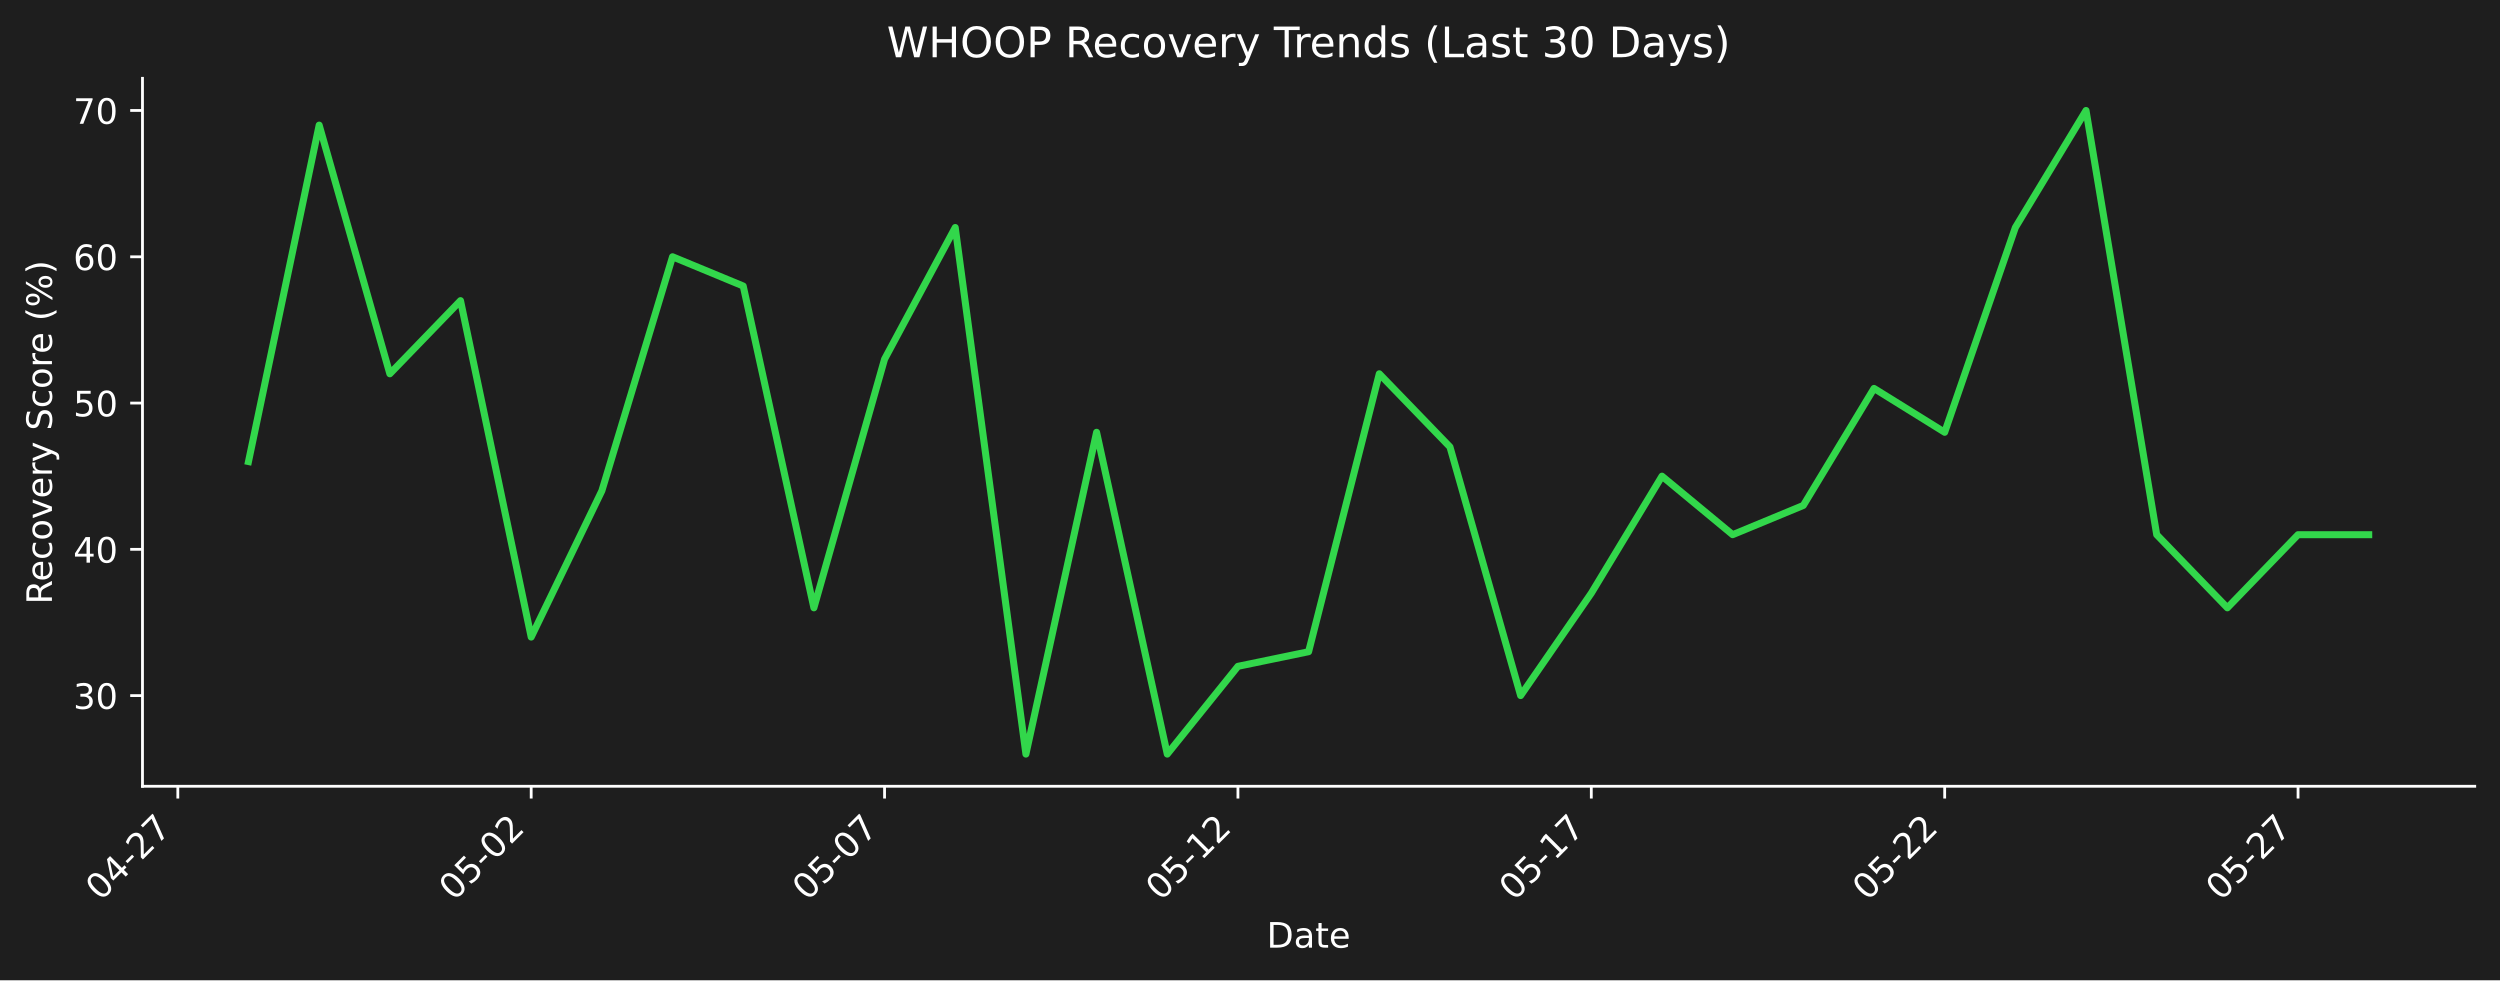
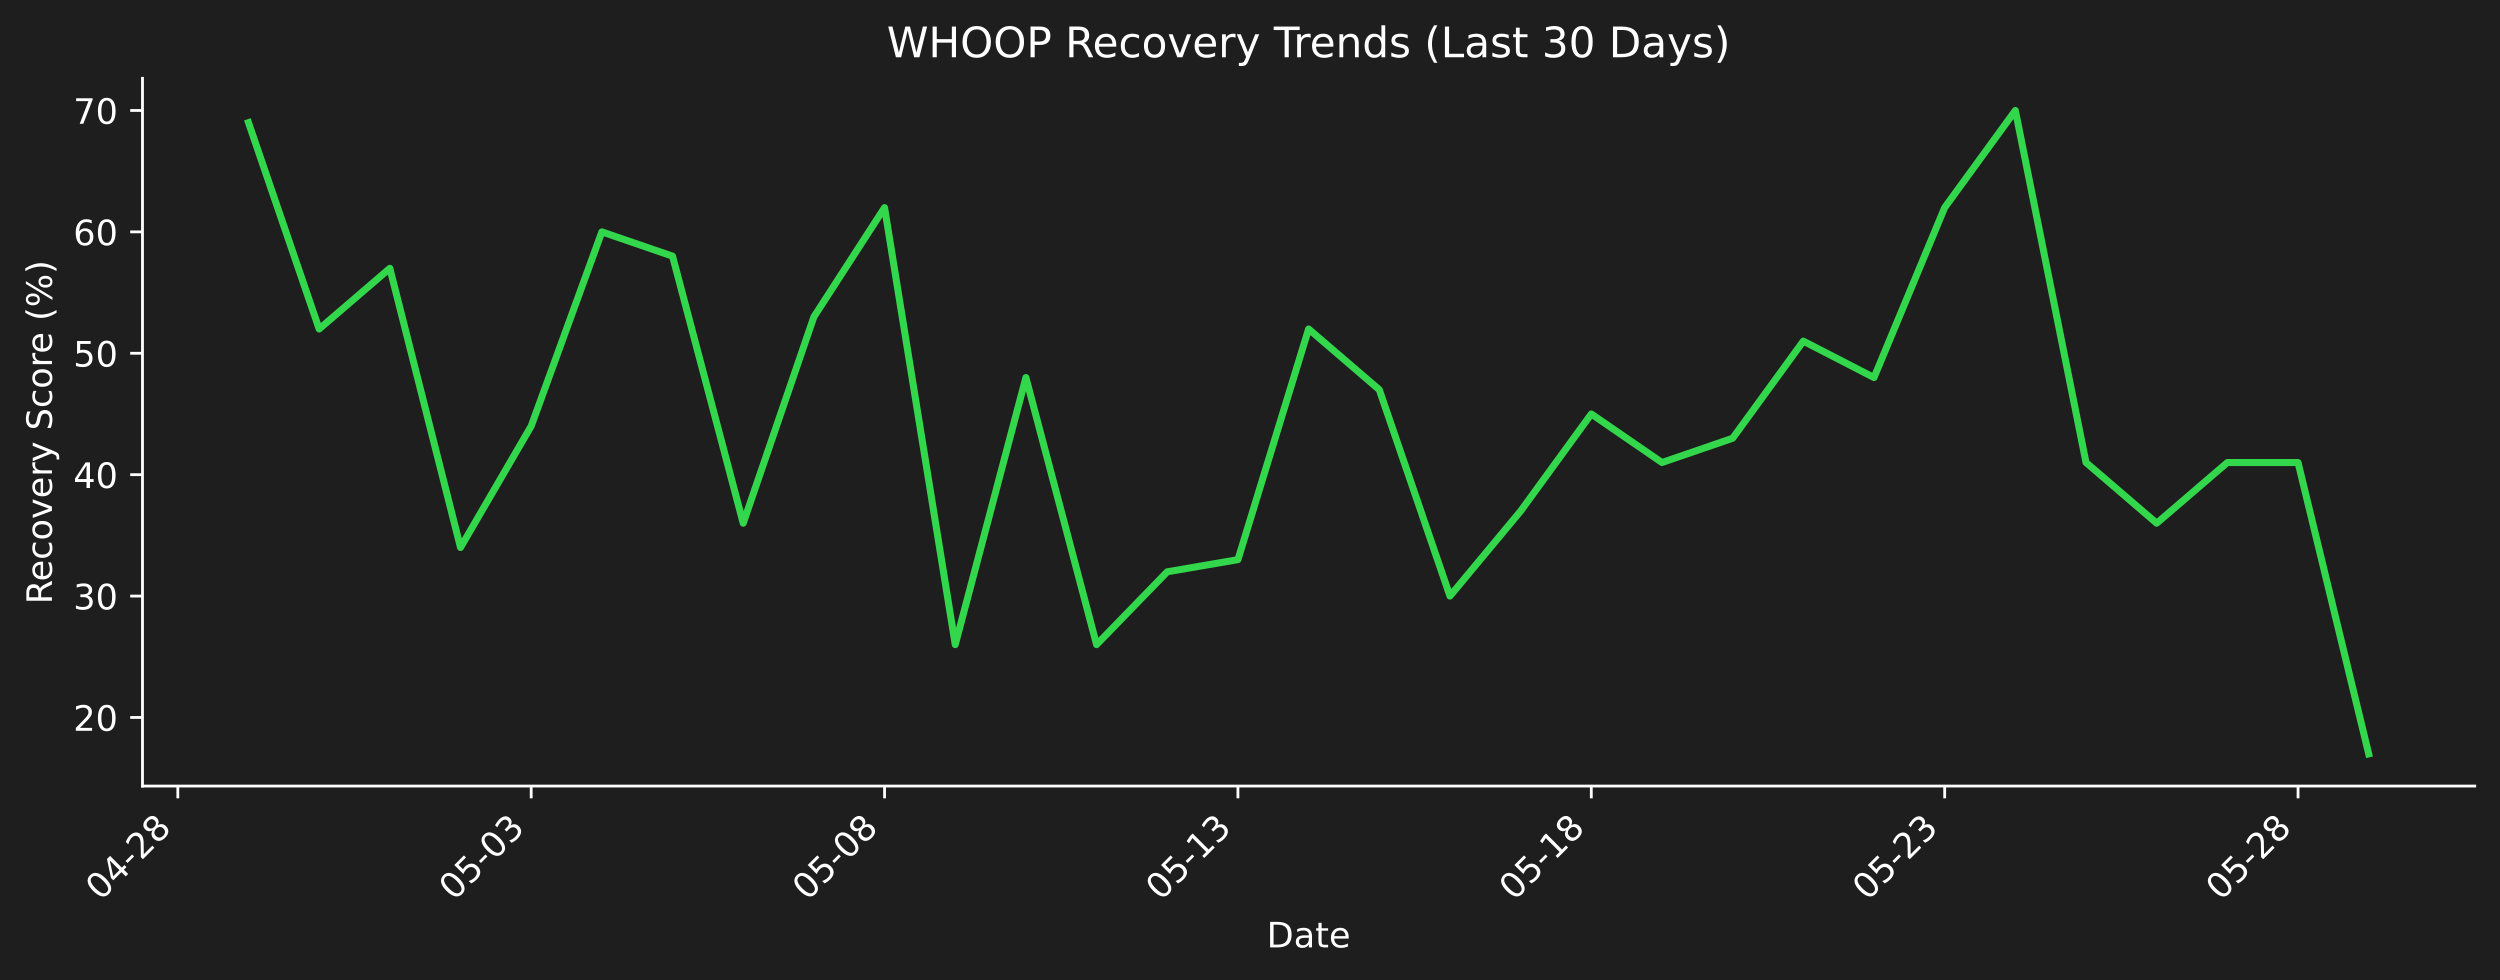
- <svg xmlns="http://www.w3.org/2000/svg" xmlns:xlink="http://www.w3.org/1999/xlink" width="712.433pt" height="279.334pt" viewBox="0 0 712.433 279.334" version="1.1">
+ <svg xmlns="http://www.w3.org/2000/svg" xmlns:xlink="http://www.w3.org/1999/xlink" width="712.433pt" height="279.271pt" viewBox="0 0 712.433 279.271" version="1.1">
  <defs>
    <style type="text/css">*{stroke-linejoin: round; stroke-linecap: butt}</style>
  </defs>
  <g id="figure_1">
    <g id="patch_1">
-       <path d="M 0 279.334  L 712.433 279.334  L 712.433 0  L 0 0  z " style="fill: #1e1e1e" />
+       <path d="M 0 279.271  L 712.433 279.271  L 712.433 0  L 0 0  z " style="fill: #1e1e1e" />
    </g>
    <g id="axes_1">
      <g id="patch_2">
-         <path d="M 40.603 224.066  L 705.233 224.066  L 705.233 22.318  L 40.603 22.318  L 40.603 224.066  z " style="fill: none" />
+         <path d="M 40.603 224.002  L 705.233 224.002  L 705.233 22.318  L 40.603 22.318  L 40.603 224.002  z " style="fill: none" />
      </g>
      <g id="matplotlib.axis_1">
        <g id="xtick_1">
          <g id="line2d_1">
            <defs>
-               <path id="m61928c503c" d="M 0 0  L 0 3.5  " style="stroke: #ffffff; stroke-width: 0.8" />
+               <path id="mad9b181b66" d="M 0 0  L 0 3.5  " style="stroke: #ffffff; stroke-width: 0.8" />
            </defs>
            <g>
-               <use xlink:href="#m61928c503c" x="50.673" y="224.066" style="fill: #ffffff; stroke: #ffffff; stroke-width: 0.8" />
+               <use xlink:href="#mad9b181b66" x="50.673" y="224.002" style="fill: #ffffff; stroke: #ffffff; stroke-width: 0.8" />
            </g>
          </g>
          <g id="text_1">
-             <g style="fill: #ffffff" transform="translate(28.65574 256.9857) rotate(-45) scale(0.1 -0.1)">
+             <g style="fill: #ffffff" transform="translate(28.65574 256.9221) rotate(-45) scale(0.1 -0.1)">
              <defs>
                <path id="DejaVuSans-30" d="M 2034 4250  Q 1547 4250 1301 3770  Q 1056 3291 1056 2328  Q 1056 1369 1301 889  Q 1547 409 2034 409  Q 2525 409 2770 889  Q 3016 1369 3016 2328  Q 3016 3291 2770 3770  Q 2525 4250 2034 4250  z M 2034 4750  Q 2819 4750 3233 4129  Q 3647 3509 3647 2328  Q 3647 1150 3233 529  Q 2819 -91 2034 -91  Q 1250 -91 836 529  Q 422 1150 422 2328  Q 422 3509 836 4129  Q 1250 4750 2034 4750  z " transform="scale(0.015625)" />
                <path id="DejaVuSans-34" d="M 2419 4116  L 825 1625  L 2419 1625  L 2419 4116  z M 2253 4666  L 3047 4666  L 3047 1625  L 3713 1625  L 3713 1100  L 3047 1100  L 3047 0  L 2419 0  L 2419 1100  L 313 1100  L 313 1709  L 2253 4666  z " transform="scale(0.015625)" />
                <path id="DejaVuSans-2d" d="M 313 2009  L 1997 2009  L 1997 1497  L 313 1497  L 313 2009  z " transform="scale(0.015625)" />
                <path id="DejaVuSans-32" d="M 1228 531  L 3431 531  L 3431 0  L 469 0  L 469 531  Q 828 903 1448 1529  Q 2069 2156 2228 2338  Q 2531 2678 2651 2914  Q 2772 3150 2772 3378  Q 2772 3750 2511 3984  Q 2250 4219 1831 4219  Q 1534 4219 1204 4116  Q 875 4013 500 3803  L 500 4441  Q 881 4594 1212 4672  Q 1544 4750 1819 4750  Q 2544 4750 2975 4387  Q 3406 4025 3406 3419  Q 3406 3131 3298 2873  Q 3191 2616 2906 2266  Q 2828 2175 2409 1742  Q 1991 1309 1228 531  z " transform="scale(0.015625)" />
-                 <path id="DejaVuSans-37" d="M 525 4666  L 3525 4666  L 3525 4397  L 1831 0  L 1172 0  L 2766 4134  L 525 4134  L 525 4666  z " transform="scale(0.015625)" />
+                 <path id="DejaVuSans-38" d="M 2034 2216  Q 1584 2216 1326 1975  Q 1069 1734 1069 1313  Q 1069 891 1326 650  Q 1584 409 2034 409  Q 2484 409 2743 651  Q 3003 894 3003 1313  Q 3003 1734 2745 1975  Q 2488 2216 2034 2216  z M 1403 2484  Q 997 2584 770 2862  Q 544 3141 544 3541  Q 544 4100 942 4425  Q 1341 4750 2034 4750  Q 2731 4750 3128 4425  Q 3525 4100 3525 3541  Q 3525 3141 3298 2862  Q 3072 2584 2669 2484  Q 3125 2378 3379 2068  Q 3634 1759 3634 1313  Q 3634 634 3220 271  Q 2806 -91 2034 -91  Q 1263 -91 848 271  Q 434 634 434 1313  Q 434 1759 690 2068  Q 947 2378 1403 2484  z M 1172 3481  Q 1172 3119 1398 2916  Q 1625 2713 2034 2713  Q 2441 2713 2670 2916  Q 2900 3119 2900 3481  Q 2900 3844 2670 4047  Q 2441 4250 2034 4250  Q 1625 4250 1398 4047  Q 1172 3844 1172 3481  z " transform="scale(0.015625)" />
              </defs>
              <use xlink:href="#DejaVuSans-30" />
              <use xlink:href="#DejaVuSans-34" transform="translate(63.62305 0)" />
              <use xlink:href="#DejaVuSans-2d" transform="translate(127.2461 0)" />
              <use xlink:href="#DejaVuSans-32" transform="translate(163.3301 0)" />
-               <use xlink:href="#DejaVuSans-37" transform="translate(226.9531 0)" />
+               <use xlink:href="#DejaVuSans-38" transform="translate(226.9531 0)" />
            </g>
          </g>
        </g>
        <g id="xtick_2">
          <g id="line2d_2">
            <g>
-               <use xlink:href="#m61928c503c" x="151.375" y="224.066" style="fill: #ffffff; stroke: #ffffff; stroke-width: 0.8" />
+               <use xlink:href="#mad9b181b66" x="151.375" y="224.002" style="fill: #ffffff; stroke: #ffffff; stroke-width: 0.8" />
            </g>
          </g>
          <g id="text_2">
-             <g style="fill: #ffffff" transform="translate(129.3573 256.9857) rotate(-45) scale(0.1 -0.1)">
+             <g style="fill: #ffffff" transform="translate(129.3573 256.9221) rotate(-45) scale(0.1 -0.1)">
              <defs>
                <path id="DejaVuSans-35" d="M 691 4666  L 3169 4666  L 3169 4134  L 1269 4134  L 1269 2991  Q 1406 3038 1543 3061  Q 1681 3084 1819 3084  Q 2600 3084 3056 2656  Q 3513 2228 3513 1497  Q 3513 744 3044 326  Q 2575 -91 1722 -91  Q 1428 -91 1123 -41  Q 819 9 494 109  L 494 744  Q 775 591 1075 516  Q 1375 441 1709 441  Q 2250 441 2565 725  Q 2881 1009 2881 1497  Q 2881 1984 2565 2268  Q 2250 2553 1709 2553  Q 1456 2553 1204 2497  Q 953 2441 691 2322  L 691 4666  z " transform="scale(0.015625)" />
+                 <path id="DejaVuSans-33" d="M 2597 2516  Q 3050 2419 3304 2112  Q 3559 1806 3559 1356  Q 3559 666 3084 287  Q 2609 -91 1734 -91  Q 1441 -91 1130 -33  Q 819 25 488 141  L 488 750  Q 750 597 1062 519  Q 1375 441 1716 441  Q 2309 441 2620 675  Q 2931 909 2931 1356  Q 2931 1769 2642 2001  Q 2353 2234 1838 2234  L 1294 2234  L 1294 2753  L 1863 2753  Q 2328 2753 2575 2939  Q 2822 3125 2822 3475  Q 2822 3834 2567 4026  Q 2313 4219 1838 4219  Q 1578 4219 1281 4162  Q 984 4106 628 3988  L 628 4550  Q 988 4650 1302 4700  Q 1616 4750 1894 4750  Q 2613 4750 3031 4423  Q 3450 4097 3450 3541  Q 3450 3153 3228 2886  Q 3006 2619 2597 2516  z " transform="scale(0.015625)" />
              </defs>
              <use xlink:href="#DejaVuSans-30" />
              <use xlink:href="#DejaVuSans-35" transform="translate(63.62305 0)" />
              <use xlink:href="#DejaVuSans-2d" transform="translate(127.2461 0)" />
              <use xlink:href="#DejaVuSans-30" transform="translate(163.3301 0)" />
-               <use xlink:href="#DejaVuSans-32" transform="translate(226.9531 0)" />
+               <use xlink:href="#DejaVuSans-33" transform="translate(226.9531 0)" />
            </g>
          </g>
        </g>
        <g id="xtick_3">
          <g id="line2d_3">
            <g>
-               <use xlink:href="#m61928c503c" x="252.076" y="224.066" style="fill: #ffffff; stroke: #ffffff; stroke-width: 0.8" />
+               <use xlink:href="#mad9b181b66" x="252.076" y="224.002" style="fill: #ffffff; stroke: #ffffff; stroke-width: 0.8" />
            </g>
          </g>
          <g id="text_3">
-             <g style="fill: #ffffff" transform="translate(230.0588 256.9857) rotate(-45) scale(0.1 -0.1)">
+             <g style="fill: #ffffff" transform="translate(230.0588 256.9221) rotate(-45) scale(0.1 -0.1)">
              <use xlink:href="#DejaVuSans-30" />
              <use xlink:href="#DejaVuSans-35" transform="translate(63.62305 0)" />
              <use xlink:href="#DejaVuSans-2d" transform="translate(127.2461 0)" />
              <use xlink:href="#DejaVuSans-30" transform="translate(163.3301 0)" />
-               <use xlink:href="#DejaVuSans-37" transform="translate(226.9531 0)" />
+               <use xlink:href="#DejaVuSans-38" transform="translate(226.9531 0)" />
            </g>
          </g>
        </g>
        <g id="xtick_4">
          <g id="line2d_4">
            <g>
-               <use xlink:href="#m61928c503c" x="352.778" y="224.066" style="fill: #ffffff; stroke: #ffffff; stroke-width: 0.8" />
+               <use xlink:href="#mad9b181b66" x="352.778" y="224.002" style="fill: #ffffff; stroke: #ffffff; stroke-width: 0.8" />
            </g>
          </g>
          <g id="text_4">
-             <g style="fill: #ffffff" transform="translate(330.7603 256.9857) rotate(-45) scale(0.1 -0.1)">
+             <g style="fill: #ffffff" transform="translate(330.7603 256.9221) rotate(-45) scale(0.1 -0.1)">
              <defs>
                <path id="DejaVuSans-31" d="M 794 531  L 1825 531  L 1825 4091  L 703 3866  L 703 4441  L 1819 4666  L 2450 4666  L 2450 531  L 3481 531  L 3481 0  L 794 0  L 794 531  z " transform="scale(0.015625)" />
              </defs>
              <use xlink:href="#DejaVuSans-30" />
              <use xlink:href="#DejaVuSans-35" transform="translate(63.62305 0)" />
              <use xlink:href="#DejaVuSans-2d" transform="translate(127.2461 0)" />
              <use xlink:href="#DejaVuSans-31" transform="translate(163.3301 0)" />
-               <use xlink:href="#DejaVuSans-32" transform="translate(226.9531 0)" />
+               <use xlink:href="#DejaVuSans-33" transform="translate(226.9531 0)" />
            </g>
          </g>
        </g>
        <g id="xtick_5">
          <g id="line2d_5">
            <g>
-               <use xlink:href="#m61928c503c" x="453.479" y="224.066" style="fill: #ffffff; stroke: #ffffff; stroke-width: 0.8" />
+               <use xlink:href="#mad9b181b66" x="453.479" y="224.002" style="fill: #ffffff; stroke: #ffffff; stroke-width: 0.8" />
            </g>
          </g>
          <g id="text_5">
-             <g style="fill: #ffffff" transform="translate(431.4618 256.9857) rotate(-45) scale(0.1 -0.1)">
+             <g style="fill: #ffffff" transform="translate(431.4618 256.9221) rotate(-45) scale(0.1 -0.1)">
              <use xlink:href="#DejaVuSans-30" />
              <use xlink:href="#DejaVuSans-35" transform="translate(63.62305 0)" />
              <use xlink:href="#DejaVuSans-2d" transform="translate(127.2461 0)" />
              <use xlink:href="#DejaVuSans-31" transform="translate(163.3301 0)" />
-               <use xlink:href="#DejaVuSans-37" transform="translate(226.9531 0)" />
+               <use xlink:href="#DejaVuSans-38" transform="translate(226.9531 0)" />
            </g>
          </g>
        </g>
        <g id="xtick_6">
          <g id="line2d_6">
            <g>
-               <use xlink:href="#m61928c503c" x="554.181" y="224.066" style="fill: #ffffff; stroke: #ffffff; stroke-width: 0.8" />
+               <use xlink:href="#mad9b181b66" x="554.181" y="224.002" style="fill: #ffffff; stroke: #ffffff; stroke-width: 0.8" />
            </g>
          </g>
          <g id="text_6">
-             <g style="fill: #ffffff" transform="translate(532.1633 256.9857) rotate(-45) scale(0.1 -0.1)">
+             <g style="fill: #ffffff" transform="translate(532.1633 256.9221) rotate(-45) scale(0.1 -0.1)">
              <use xlink:href="#DejaVuSans-30" />
              <use xlink:href="#DejaVuSans-35" transform="translate(63.62305 0)" />
              <use xlink:href="#DejaVuSans-2d" transform="translate(127.2461 0)" />
              <use xlink:href="#DejaVuSans-32" transform="translate(163.3301 0)" />
-               <use xlink:href="#DejaVuSans-32" transform="translate(226.9531 0)" />
+               <use xlink:href="#DejaVuSans-33" transform="translate(226.9531 0)" />
            </g>
          </g>
        </g>
        <g id="xtick_7">
          <g id="line2d_7">
            <g>
-               <use xlink:href="#m61928c503c" x="654.882" y="224.066" style="fill: #ffffff; stroke: #ffffff; stroke-width: 0.8" />
+               <use xlink:href="#mad9b181b66" x="654.882" y="224.002" style="fill: #ffffff; stroke: #ffffff; stroke-width: 0.8" />
            </g>
          </g>
          <g id="text_7">
-             <g style="fill: #ffffff" transform="translate(632.8648 256.9857) rotate(-45) scale(0.1 -0.1)">
+             <g style="fill: #ffffff" transform="translate(632.8648 256.9221) rotate(-45) scale(0.1 -0.1)">
              <use xlink:href="#DejaVuSans-30" />
              <use xlink:href="#DejaVuSans-35" transform="translate(63.62305 0)" />
              <use xlink:href="#DejaVuSans-2d" transform="translate(127.2461 0)" />
              <use xlink:href="#DejaVuSans-32" transform="translate(163.3301 0)" />
-               <use xlink:href="#DejaVuSans-37" transform="translate(226.9531 0)" />
+               <use xlink:href="#DejaVuSans-38" transform="translate(226.9531 0)" />
            </g>
          </g>
        </g>
        <g id="text_8">
-           <g style="fill: #ffffff" transform="translate(360.9673 270.0547) scale(0.1 -0.1)">
+           <g style="fill: #ffffff" transform="translate(360.9673 269.9911) scale(0.1 -0.1)">
            <defs>
              <path id="DejaVuSans-44" d="M 1259 4147  L 1259 519  L 2022 519  Q 2988 519 3436 956  Q 3884 1394 3884 2338  Q 3884 3275 3436 3711  Q 2988 4147 2022 4147  L 1259 4147  z M 628 4666  L 1925 4666  Q 3281 4666 3915 4102  Q 4550 3538 4550 2338  Q 4550 1131 3912 565  Q 3275 0 1925 0  L 628 0  L 628 4666  z " transform="scale(0.015625)" />
              <path id="DejaVuSans-61" d="M 2194 1759  Q 1497 1759 1228 1600  Q 959 1441 959 1056  Q 959 750 1161 570  Q 1363 391 1709 391  Q 2188 391 2477 730  Q 2766 1069 2766 1631  L 2766 1759  L 2194 1759  z M 3341 1997  L 3341 0  L 2766 0  L 2766 531  Q 2569 213 2275 61  Q 1981 -91 1556 -91  Q 1019 -91 701 211  Q 384 513 384 1019  Q 384 1609 779 1909  Q 1175 2209 1959 2209  L 2766 2209  L 2766 2266  Q 2766 2663 2505 2880  Q 2244 3097 1772 3097  Q 1472 3097 1187 3025  Q 903 2953 641 2809  L 641 3341  Q 956 3463 1253 3523  Q 1550 3584 1831 3584  Q 2591 3584 2966 3190  Q 3341 2797 3341 1997  z " transform="scale(0.015625)" />
              <path id="DejaVuSans-74" d="M 1172 4494  L 1172 3500  L 2356 3500  L 2356 3053  L 1172 3053  L 1172 1153  Q 1172 725 1289 603  Q 1406 481 1766 481  L 2356 481  L 2356 0  L 1766 0  Q 1100 0 847 248  Q 594 497 594 1153  L 594 3053  L 172 3053  L 172 3500  L 594 3500  L 594 4494  L 1172 4494  z " transform="scale(0.015625)" />
              <path id="DejaVuSans-65" d="M 3597 1894  L 3597 1613  L 953 1613  Q 991 1019 1311 708  Q 1631 397 2203 397  Q 2534 397 2845 478  Q 3156 559 3463 722  L 3463 178  Q 3153 47 2828 -22  Q 2503 -91 2169 -91  Q 1331 -91 842 396  Q 353 884 353 1716  Q 353 2575 817 3079  Q 1281 3584 2069 3584  Q 2775 3584 3186 3129  Q 3597 2675 3597 1894  z M 3022 2063  Q 3016 2534 2758 2815  Q 2500 3097 2075 3097  Q 1594 3097 1305 2825  Q 1016 2553 972 2059  L 3022 2063  z " transform="scale(0.015625)" />
            </defs>
            <use xlink:href="#DejaVuSans-44" />
            <use xlink:href="#DejaVuSans-61" transform="translate(77.00195 0)" />
            <use xlink:href="#DejaVuSans-74" transform="translate(138.2812 0)" />
            <use xlink:href="#DejaVuSans-65" transform="translate(177.4902 0)" />
          </g>
        </g>
      </g>
      <g id="matplotlib.axis_2">
        <g id="ytick_1">
          <g id="line2d_8">
            <defs>
-               <path id="mb772d49965" d="M 0 0  L -3.5 0  " style="stroke: #ffffff; stroke-width: 0.8" />
+               <path id="me8b3d11e9c" d="M 0 0  L -3.5 0  " style="stroke: #ffffff; stroke-width: 0.8" />
            </defs>
            <g>
-               <use xlink:href="#mb772d49965" x="40.603" y="198.222" style="fill: #ffffff; stroke: #ffffff; stroke-width: 0.8" />
+               <use xlink:href="#me8b3d11e9c" x="40.603" y="204.456" style="fill: #ffffff; stroke: #ffffff; stroke-width: 0.8" />
            </g>
          </g>
          <g id="text_9">
-             <g style="fill: #ffffff" transform="translate(20.87813 202.0213) scale(0.1 -0.1)">
-               <defs>
-                 <path id="DejaVuSans-33" d="M 2597 2516  Q 3050 2419 3304 2112  Q 3559 1806 3559 1356  Q 3559 666 3084 287  Q 2609 -91 1734 -91  Q 1441 -91 1130 -33  Q 819 25 488 141  L 488 750  Q 750 597 1062 519  Q 1375 441 1716 441  Q 2309 441 2620 675  Q 2931 909 2931 1356  Q 2931 1769 2642 2001  Q 2353 2234 1838 2234  L 1294 2234  L 1294 2753  L 1863 2753  Q 2328 2753 2575 2939  Q 2822 3125 2822 3475  Q 2822 3834 2567 4026  Q 2313 4219 1838 4219  Q 1578 4219 1281 4162  Q 984 4106 628 3988  L 628 4550  Q 988 4650 1302 4700  Q 1616 4750 1894 4750  Q 2613 4750 3031 4423  Q 3450 4097 3450 3541  Q 3450 3153 3228 2886  Q 3006 2619 2597 2516  z " transform="scale(0.015625)" />
-               </defs>
-               <use xlink:href="#DejaVuSans-33" />
+             <g style="fill: #ffffff" transform="translate(20.87813 208.2557) scale(0.1 -0.1)">
+               <use xlink:href="#DejaVuSans-32" />
              <use xlink:href="#DejaVuSans-30" transform="translate(63.62305 0)" />
            </g>
          </g>
        </g>
        <g id="ytick_2">
          <g id="line2d_9">
            <g>
-               <use xlink:href="#mb772d49965" x="40.603" y="156.539" style="fill: #ffffff; stroke: #ffffff; stroke-width: 0.8" />
+               <use xlink:href="#me8b3d11e9c" x="40.603" y="169.862" style="fill: #ffffff; stroke: #ffffff; stroke-width: 0.8" />
            </g>
          </g>
          <g id="text_10">
-             <g style="fill: #ffffff" transform="translate(20.87813 160.3379) scale(0.1 -0.1)">
-               <use xlink:href="#DejaVuSans-34" />
+             <g style="fill: #ffffff" transform="translate(20.87813 173.6615) scale(0.1 -0.1)">
+               <use xlink:href="#DejaVuSans-33" />
              <use xlink:href="#DejaVuSans-30" transform="translate(63.62305 0)" />
            </g>
          </g>
        </g>
        <g id="ytick_3">
          <g id="line2d_10">
            <g>
-               <use xlink:href="#mb772d49965" x="40.603" y="114.855" style="fill: #ffffff; stroke: #ffffff; stroke-width: 0.8" />
+               <use xlink:href="#me8b3d11e9c" x="40.603" y="135.268" style="fill: #ffffff; stroke: #ffffff; stroke-width: 0.8" />
            </g>
          </g>
          <g id="text_11">
-             <g style="fill: #ffffff" transform="translate(20.87813 118.6545) scale(0.1 -0.1)">
-               <use xlink:href="#DejaVuSans-35" />
+             <g style="fill: #ffffff" transform="translate(20.87813 139.0673) scale(0.1 -0.1)">
+               <use xlink:href="#DejaVuSans-34" />
              <use xlink:href="#DejaVuSans-30" transform="translate(63.62305 0)" />
            </g>
          </g>
        </g>
        <g id="ytick_4">
          <g id="line2d_11">
            <g>
-               <use xlink:href="#mb772d49965" x="40.603" y="73.172" style="fill: #ffffff; stroke: #ffffff; stroke-width: 0.8" />
+               <use xlink:href="#me8b3d11e9c" x="40.603" y="100.674" style="fill: #ffffff; stroke: #ffffff; stroke-width: 0.8" />
            </g>
          </g>
          <g id="text_12">
-             <g style="fill: #ffffff" transform="translate(20.87813 76.9711) scale(0.1 -0.1)">
-               <defs>
-                 <path id="DejaVuSans-36" d="M 2113 2584  Q 1688 2584 1439 2293  Q 1191 2003 1191 1497  Q 1191 994 1439 701  Q 1688 409 2113 409  Q 2538 409 2786 701  Q 3034 994 3034 1497  Q 3034 2003 2786 2293  Q 2538 2584 2113 2584  z M 3366 4563  L 3366 3988  Q 3128 4100 2886 4159  Q 2644 4219 2406 4219  Q 1781 4219 1451 3797  Q 1122 3375 1075 2522  Q 1259 2794 1537 2939  Q 1816 3084 2150 3084  Q 2853 3084 3261 2657  Q 3669 2231 3669 1497  Q 3669 778 3244 343  Q 2819 -91 2113 -91  Q 1303 -91 875 529  Q 447 1150 447 2328  Q 447 3434 972 4092  Q 1497 4750 2381 4750  Q 2619 4750 2861 4703  Q 3103 4656 3366 4563  z " transform="scale(0.015625)" />
-               </defs>
-               <use xlink:href="#DejaVuSans-36" />
+             <g style="fill: #ffffff" transform="translate(20.87813 104.4732) scale(0.1 -0.1)">
+               <use xlink:href="#DejaVuSans-35" />
              <use xlink:href="#DejaVuSans-30" transform="translate(63.62305 0)" />
            </g>
          </g>
        </g>
        <g id="ytick_5">
          <g id="line2d_12">
            <g>
-               <use xlink:href="#mb772d49965" x="40.603" y="31.488" style="fill: #ffffff; stroke: #ffffff; stroke-width: 0.8" />
+               <use xlink:href="#me8b3d11e9c" x="40.603" y="66.08" style="fill: #ffffff; stroke: #ffffff; stroke-width: 0.8" />
            </g>
          </g>
          <g id="text_13">
-             <g style="fill: #ffffff" transform="translate(20.87813 35.28769) scale(0.1 -0.1)">
+             <g style="fill: #ffffff" transform="translate(20.87813 69.87898) scale(0.1 -0.1)">
+               <defs>
+                 <path id="DejaVuSans-36" d="M 2113 2584  Q 1688 2584 1439 2293  Q 1191 2003 1191 1497  Q 1191 994 1439 701  Q 1688 409 2113 409  Q 2538 409 2786 701  Q 3034 994 3034 1497  Q 3034 2003 2786 2293  Q 2538 2584 2113 2584  z M 3366 4563  L 3366 3988  Q 3128 4100 2886 4159  Q 2644 4219 2406 4219  Q 1781 4219 1451 3797  Q 1122 3375 1075 2522  Q 1259 2794 1537 2939  Q 1816 3084 2150 3084  Q 2853 3084 3261 2657  Q 3669 2231 3669 1497  Q 3669 778 3244 343  Q 2819 -91 2113 -91  Q 1303 -91 875 529  Q 447 1150 447 2328  Q 447 3434 972 4092  Q 1497 4750 2381 4750  Q 2619 4750 2861 4703  Q 3103 4656 3366 4563  z " transform="scale(0.015625)" />
+               </defs>
+               <use xlink:href="#DejaVuSans-36" />
+               <use xlink:href="#DejaVuSans-30" transform="translate(63.62305 0)" />
+             </g>
+           </g>
+         </g>
+         <g id="ytick_6">
+           <g id="line2d_13">
+             <g>
+               <use xlink:href="#me8b3d11e9c" x="40.603" y="31.486" style="fill: #ffffff; stroke: #ffffff; stroke-width: 0.8" />
+             </g>
+           </g>
+           <g id="text_14">
+             <g style="fill: #ffffff" transform="translate(20.87813 35.2848) scale(0.1 -0.1)">
+               <defs>
+                 <path id="DejaVuSans-37" d="M 525 4666  L 3525 4666  L 3525 4397  L 1831 0  L 1172 0  L 2766 4134  L 525 4134  L 525 4666  z " transform="scale(0.015625)" />
+               </defs>
              <use xlink:href="#DejaVuSans-37" />
              <use xlink:href="#DejaVuSans-30" transform="translate(63.62305 0)" />
            </g>
          </g>
        </g>
-         <g id="text_14">
-           <g style="fill: #ffffff" transform="translate(14.79844 172.2099) rotate(-90) scale(0.1 -0.1)">
+         <g id="text_15">
+           <g style="fill: #ffffff" transform="translate(14.79844 172.1781) rotate(-90) scale(0.1 -0.1)">
            <defs>
              <path id="DejaVuSans-52" d="M 2841 2188  Q 3044 2119 3236 1894  Q 3428 1669 3622 1275  L 4263 0  L 3584 0  L 2988 1197  Q 2756 1666 2539 1819  Q 2322 1972 1947 1972  L 1259 1972  L 1259 0  L 628 0  L 628 4666  L 2053 4666  Q 2853 4666 3247 4331  Q 3641 3997 3641 3322  Q 3641 2881 3436 2590  Q 3231 2300 2841 2188  z M 1259 4147  L 1259 2491  L 2053 2491  Q 2509 2491 2742 2702  Q 2975 2913 2975 3322  Q 2975 3731 2742 3939  Q 2509 4147 2053 4147  L 1259 4147  z " transform="scale(0.015625)" />
              <path id="DejaVuSans-63" d="M 3122 3366  L 3122 2828  Q 2878 2963 2633 3030  Q 2388 3097 2138 3097  Q 1578 3097 1268 2742  Q 959 2388 959 1747  Q 959 1106 1268 751  Q 1578 397 2138 397  Q 2388 397 2633 464  Q 2878 531 3122 666  L 3122 134  Q 2881 22 2623 -34  Q 2366 -91 2075 -91  Q 1284 -91 818 406  Q 353 903 353 1747  Q 353 2603 823 3093  Q 1294 3584 2113 3584  Q 2378 3584 2631 3529  Q 2884 3475 3122 3366  z " transform="scale(0.015625)" />
              <path id="DejaVuSans-6f" d="M 1959 3097  Q 1497 3097 1228 2736  Q 959 2375 959 1747  Q 959 1119 1226 758  Q 1494 397 1959 397  Q 2419 397 2687 759  Q 2956 1122 2956 1747  Q 2956 2369 2687 2733  Q 2419 3097 1959 3097  z M 1959 3584  Q 2709 3584 3137 3096  Q 3566 2609 3566 1747  Q 3566 888 3137 398  Q 2709 -91 1959 -91  Q 1206 -91 779 398  Q 353 888 353 1747  Q 353 2609 779 3096  Q 1206 3584 1959 3584  z " transform="scale(0.015625)" />
              <path id="DejaVuSans-76" d="M 191 3500  L 800 3500  L 1894 563  L 2988 3500  L 3597 3500  L 2284 0  L 1503 0  L 191 3500  z " transform="scale(0.015625)" />
              <path id="DejaVuSans-72" d="M 2631 2963  Q 2534 3019 2420 3045  Q 2306 3072 2169 3072  Q 1681 3072 1420 2755  Q 1159 2438 1159 1844  L 1159 0  L 581 0  L 581 3500  L 1159 3500  L 1159 2956  Q 1341 3275 1631 3429  Q 1922 3584 2338 3584  Q 2397 3584 2469 3576  Q 2541 3569 2628 3553  L 2631 2963  z " transform="scale(0.015625)" />
              <path id="DejaVuSans-79" d="M 2059 -325  Q 1816 -950 1584 -1140  Q 1353 -1331 966 -1331  L 506 -1331  L 506 -850  L 844 -850  Q 1081 -850 1212 -737  Q 1344 -625 1503 -206  L 1606 56  L 191 3500  L 800 3500  L 1894 763  L 2988 3500  L 3597 3500  L 2059 -325  z " transform="scale(0.015625)" />
              <path id="DejaVuSans-20" transform="scale(0.015625)" />
              <path id="DejaVuSans-53" d="M 3425 4513  L 3425 3897  Q 3066 4069 2747 4153  Q 2428 4238 2131 4238  Q 1616 4238 1336 4038  Q 1056 3838 1056 3469  Q 1056 3159 1242 3001  Q 1428 2844 1947 2747  L 2328 2669  Q 3034 2534 3370 2195  Q 3706 1856 3706 1288  Q 3706 609 3251 259  Q 2797 -91 1919 -91  Q 1588 -91 1214 -16  Q 841 59 441 206  L 441 856  Q 825 641 1194 531  Q 1563 422 1919 422  Q 2459 422 2753 634  Q 3047 847 3047 1241  Q 3047 1584 2836 1778  Q 2625 1972 2144 2069  L 1759 2144  Q 1053 2284 737 2584  Q 422 2884 422 3419  Q 422 4038 858 4394  Q 1294 4750 2059 4750  Q 2388 4750 2728 4690  Q 3069 4631 3425 4513  z " transform="scale(0.015625)" />
              <path id="DejaVuSans-28" d="M 1984 4856  Q 1566 4138 1362 3434  Q 1159 2731 1159 2009  Q 1159 1288 1364 580  Q 1569 -128 1984 -844  L 1484 -844  Q 1016 -109 783 600  Q 550 1309 550 2009  Q 550 2706 781 3412  Q 1013 4119 1484 4856  L 1984 4856  z " transform="scale(0.015625)" />
              <path id="DejaVuSans-25" d="M 4653 2053  Q 4381 2053 4226 1822  Q 4072 1591 4072 1178  Q 4072 772 4226 539  Q 4381 306 4653 306  Q 4919 306 5073 539  Q 5228 772 5228 1178  Q 5228 1588 5073 1820  Q 4919 2053 4653 2053  z M 4653 2450  Q 5147 2450 5437 2106  Q 5728 1763 5728 1178  Q 5728 594 5436 251  Q 5144 -91 4653 -91  Q 4153 -91 3862 251  Q 3572 594 3572 1178  Q 3572 1766 3864 2108  Q 4156 2450 4653 2450  z M 1428 4353  Q 1159 4353 1004 4120  Q 850 3888 850 3481  Q 850 3069 1003 2837  Q 1156 2606 1428 2606  Q 1700 2606 1854 2837  Q 2009 3069 2009 3481  Q 2009 3884 1853 4118  Q 1697 4353 1428 4353  z M 4250 4750  L 4750 4750  L 1831 -91  L 1331 -91  L 4250 4750  z M 1428 4750  Q 1922 4750 2215 4408  Q 2509 4066 2509 3481  Q 2509 2891 2217 2550  Q 1925 2209 1428 2209  Q 931 2209 642 2551  Q 353 2894 353 3481  Q 353 4063 643 4406  Q 934 4750 1428 4750  z " transform="scale(0.015625)" />
              <path id="DejaVuSans-29" d="M 513 4856  L 1013 4856  Q 1481 4119 1714 3412  Q 1947 2706 1947 2009  Q 1947 1309 1714 600  Q 1481 -109 1013 -844  L 513 -844  Q 928 -128 1133 580  Q 1338 1288 1338 2009  Q 1338 2731 1133 3434  Q 928 4138 513 4856  z " transform="scale(0.015625)" />
            </defs>
            <use xlink:href="#DejaVuSans-52" />
            <use xlink:href="#DejaVuSans-65" transform="translate(64.98242 0)" />
            <use xlink:href="#DejaVuSans-63" transform="translate(126.5059 0)" />
            <use xlink:href="#DejaVuSans-6f" transform="translate(181.4863 0)" />
            <use xlink:href="#DejaVuSans-76" transform="translate(242.668 0)" />
            <use xlink:href="#DejaVuSans-65" transform="translate(301.8477 0)" />
            <use xlink:href="#DejaVuSans-72" transform="translate(363.3711 0)" />
            <use xlink:href="#DejaVuSans-79" transform="translate(404.4844 0)" />
            <use xlink:href="#DejaVuSans-20" transform="translate(463.6641 0)" />
            <use xlink:href="#DejaVuSans-53" transform="translate(495.4512 0)" />
            <use xlink:href="#DejaVuSans-63" transform="translate(558.9277 0)" />
            <use xlink:href="#DejaVuSans-6f" transform="translate(613.9082 0)" />
            <use xlink:href="#DejaVuSans-72" transform="translate(675.0898 0)" />
            <use xlink:href="#DejaVuSans-65" transform="translate(713.9531 0)" />
            <use xlink:href="#DejaVuSans-20" transform="translate(775.4766 0)" />
            <use xlink:href="#DejaVuSans-28" transform="translate(807.2637 0)" />
            <use xlink:href="#DejaVuSans-25" transform="translate(846.2773 0)" />
            <use xlink:href="#DejaVuSans-29" transform="translate(941.2969 0)" />
          </g>
        </g>
      </g>
-       <g id="line2d_13">
-         <path d="M 70.814 131.529  L 90.954 35.657  L 111.094 106.519  L 131.234 85.677  L 151.375 181.549  L 171.515 139.865  L 191.655 73.172  L 211.796 81.509  L 231.936 173.212  L 252.076 102.35  L 272.217 64.835  L 292.357 214.895  L 312.497 123.192  L 332.638 214.895  L 352.778 189.885  L 372.918 185.717  L 393.058 106.519  L 413.199 127.36  L 433.339 198.222  L 453.479 169.044  L 473.62 135.697  L 493.76 152.37  L 513.9 144.034  L 534.041 110.687  L 554.181 123.192  L 574.321 64.835  L 594.461 31.488  L 614.602 152.37  L 634.742 173.212  L 654.882 152.37  L 675.023 152.37  " clip-path="url(#p29a3210ca7)" style="fill: none; stroke: #32d74b; stroke-width: 2; stroke-linecap: square" />
+       <g id="line2d_14">
+         <path d="M 70.814 34.945  L 90.954 93.755  L 111.094 76.458  L 131.234 156.025  L 151.375 121.43  L 171.515 66.08  L 191.655 72.999  L 211.796 149.106  L 231.936 90.296  L 252.076 59.161  L 272.217 183.7  L 292.357 107.593  L 312.497 183.7  L 332.638 162.943  L 352.778 159.484  L 372.918 93.755  L 393.058 111.052  L 413.199 169.862  L 433.339 145.646  L 453.479 117.971  L 473.62 131.809  L 493.76 124.89  L 513.9 97.215  L 534.041 107.593  L 554.181 59.161  L 574.321 31.486  L 594.461 131.809  L 614.602 149.106  L 634.742 131.809  L 654.882 131.809  L 675.023 214.835  " clip-path="url(#p449700d577)" style="fill: none; stroke: #32d74b; stroke-width: 2; stroke-linecap: square" />
      </g>
      <g id="patch_3">
-         <path d="M 40.603 224.066  L 40.603 22.318  " style="fill: none; stroke: #ffffff; stroke-width: 0.8; stroke-linejoin: miter; stroke-linecap: square" />
+         <path d="M 40.603 224.002  L 40.603 22.318  " style="fill: none; stroke: #ffffff; stroke-width: 0.8; stroke-linejoin: miter; stroke-linecap: square" />
      </g>
      <g id="patch_4">
-         <path d="M 40.603 224.066  L 705.233 224.066  " style="fill: none; stroke: #ffffff; stroke-width: 0.8; stroke-linejoin: miter; stroke-linecap: square" />
-       </g>
-       <g id="text_15">
+         <path d="M 40.603 224.002  L 705.233 224.002  " style="fill: none; stroke: #ffffff; stroke-width: 0.8; stroke-linejoin: miter; stroke-linecap: square" />
+       </g>
+       <g id="text_16">
        <g style="fill: #ffffff" transform="translate(252.7241 16.31812) scale(0.12 -0.12)">
          <defs>
            <path id="DejaVuSans-57" d="M 213 4666  L 850 4666  L 1831 722  L 2809 4666  L 3519 4666  L 4500 722  L 5478 4666  L 6119 4666  L 4947 0  L 4153 0  L 3169 4050  L 2175 0  L 1381 0  L 213 4666  z " transform="scale(0.015625)" />
            <path id="DejaVuSans-48" d="M 628 4666  L 1259 4666  L 1259 2753  L 3553 2753  L 3553 4666  L 4184 4666  L 4184 0  L 3553 0  L 3553 2222  L 1259 2222  L 1259 0  L 628 0  L 628 4666  z " transform="scale(0.015625)" />
            <path id="DejaVuSans-4f" d="M 2522 4238  Q 1834 4238 1429 3725  Q 1025 3213 1025 2328  Q 1025 1447 1429 934  Q 1834 422 2522 422  Q 3209 422 3611 934  Q 4013 1447 4013 2328  Q 4013 3213 3611 3725  Q 3209 4238 2522 4238  z M 2522 4750  Q 3503 4750 4090 4092  Q 4678 3434 4678 2328  Q 4678 1225 4090 567  Q 3503 -91 2522 -91  Q 1538 -91 948 565  Q 359 1222 359 2328  Q 359 3434 948 4092  Q 1538 4750 2522 4750  z " transform="scale(0.015625)" />
            <path id="DejaVuSans-50" d="M 1259 4147  L 1259 2394  L 2053 2394  Q 2494 2394 2734 2622  Q 2975 2850 2975 3272  Q 2975 3691 2734 3919  Q 2494 4147 2053 4147  L 1259 4147  z M 628 4666  L 2053 4666  Q 2838 4666 3239 4311  Q 3641 3956 3641 3272  Q 3641 2581 3239 2228  Q 2838 1875 2053 1875  L 1259 1875  L 1259 0  L 628 0  L 628 4666  z " transform="scale(0.015625)" />
            <path id="DejaVuSans-54" d="M -19 4666  L 3928 4666  L 3928 4134  L 2272 4134  L 2272 0  L 1638 0  L 1638 4134  L -19 4134  L -19 4666  z " transform="scale(0.015625)" />
            <path id="DejaVuSans-6e" d="M 3513 2113  L 3513 0  L 2938 0  L 2938 2094  Q 2938 2591 2744 2837  Q 2550 3084 2163 3084  Q 1697 3084 1428 2787  Q 1159 2491 1159 1978  L 1159 0  L 581 0  L 581 3500  L 1159 3500  L 1159 2956  Q 1366 3272 1645 3428  Q 1925 3584 2291 3584  Q 2894 3584 3203 3211  Q 3513 2838 3513 2113  z " transform="scale(0.015625)" />
            <path id="DejaVuSans-64" d="M 2906 2969  L 2906 4863  L 3481 4863  L 3481 0  L 2906 0  L 2906 525  Q 2725 213 2448 61  Q 2172 -91 1784 -91  Q 1150 -91 751 415  Q 353 922 353 1747  Q 353 2572 751 3078  Q 1150 3584 1784 3584  Q 2172 3584 2448 3432  Q 2725 3281 2906 2969  z M 947 1747  Q 947 1113 1208 752  Q 1469 391 1925 391  Q 2381 391 2643 752  Q 2906 1113 2906 1747  Q 2906 2381 2643 2742  Q 2381 3103 1925 3103  Q 1469 3103 1208 2742  Q 947 2381 947 1747  z " transform="scale(0.015625)" />
            <path id="DejaVuSans-73" d="M 2834 3397  L 2834 2853  Q 2591 2978 2328 3040  Q 2066 3103 1784 3103  Q 1356 3103 1142 2972  Q 928 2841 928 2578  Q 928 2378 1081 2264  Q 1234 2150 1697 2047  L 1894 2003  Q 2506 1872 2764 1633  Q 3022 1394 3022 966  Q 3022 478 2636 193  Q 2250 -91 1575 -91  Q 1294 -91 989 -36  Q 684 19 347 128  L 347 722  Q 666 556 975 473  Q 1284 391 1588 391  Q 1994 391 2212 530  Q 2431 669 2431 922  Q 2431 1156 2273 1281  Q 2116 1406 1581 1522  L 1381 1569  Q 847 1681 609 1914  Q 372 2147 372 2553  Q 372 3047 722 3315  Q 1072 3584 1716 3584  Q 2034 3584 2315 3537  Q 2597 3491 2834 3397  z " transform="scale(0.015625)" />
            <path id="DejaVuSans-4c" d="M 628 4666  L 1259 4666  L 1259 531  L 3531 531  L 3531 0  L 628 0  L 628 4666  z " transform="scale(0.015625)" />
          </defs>
          <use xlink:href="#DejaVuSans-57" />
          <use xlink:href="#DejaVuSans-48" transform="translate(98.87695 0)" />
          <use xlink:href="#DejaVuSans-4f" transform="translate(174.0723 0)" />
          <use xlink:href="#DejaVuSans-4f" transform="translate(252.7832 0)" />
          <use xlink:href="#DejaVuSans-50" transform="translate(331.4941 0)" />
          <use xlink:href="#DejaVuSans-20" transform="translate(391.7969 0)" />
          <use xlink:href="#DejaVuSans-52" transform="translate(423.584 0)" />
          <use xlink:href="#DejaVuSans-65" transform="translate(488.5664 0)" />
          <use xlink:href="#DejaVuSans-63" transform="translate(550.0898 0)" />
          <use xlink:href="#DejaVuSans-6f" transform="translate(605.0703 0)" />
          <use xlink:href="#DejaVuSans-76" transform="translate(666.252 0)" />
          <use xlink:href="#DejaVuSans-65" transform="translate(725.4316 0)" />
          <use xlink:href="#DejaVuSans-72" transform="translate(786.9551 0)" />
          <use xlink:href="#DejaVuSans-79" transform="translate(828.0684 0)" />
          <use xlink:href="#DejaVuSans-20" transform="translate(887.248 0)" />
          <use xlink:href="#DejaVuSans-54" transform="translate(919.0352 0)" />
          <use xlink:href="#DejaVuSans-72" transform="translate(965.3691 0)" />
          <use xlink:href="#DejaVuSans-65" transform="translate(1004.232 0)" />
          <use xlink:href="#DejaVuSans-6e" transform="translate(1065.756 0)" />
          <use xlink:href="#DejaVuSans-64" transform="translate(1129.135 0)" />
          <use xlink:href="#DejaVuSans-73" transform="translate(1192.611 0)" />
          <use xlink:href="#DejaVuSans-20" transform="translate(1244.711 0)" />
          <use xlink:href="#DejaVuSans-28" transform="translate(1276.498 0)" />
          <use xlink:href="#DejaVuSans-4c" transform="translate(1315.512 0)" />
          <use xlink:href="#DejaVuSans-61" transform="translate(1371.225 0)" />
          <use xlink:href="#DejaVuSans-73" transform="translate(1432.504 0)" />
          <use xlink:href="#DejaVuSans-74" transform="translate(1484.604 0)" />
          <use xlink:href="#DejaVuSans-20" transform="translate(1523.812 0)" />
          <use xlink:href="#DejaVuSans-33" transform="translate(1555.6 0)" />
          <use xlink:href="#DejaVuSans-30" transform="translate(1619.223 0)" />
          <use xlink:href="#DejaVuSans-20" transform="translate(1682.846 0)" />
          <use xlink:href="#DejaVuSans-44" transform="translate(1714.633 0)" />
          <use xlink:href="#DejaVuSans-61" transform="translate(1791.635 0)" />
          <use xlink:href="#DejaVuSans-79" transform="translate(1852.914 0)" />
          <use xlink:href="#DejaVuSans-73" transform="translate(1912.094 0)" />
          <use xlink:href="#DejaVuSans-29" transform="translate(1964.193 0)" />
        </g>
      </g>
    </g>
  </g>
  <defs>
-     <clipPath id="p29a3210ca7">
-       <rect x="40.603" y="22.318" width="664.63" height="201.748" />
+     <clipPath id="p449700d577">
+       <rect x="40.603" y="22.318" width="664.63" height="201.684" />
    </clipPath>
  </defs>
</svg>
